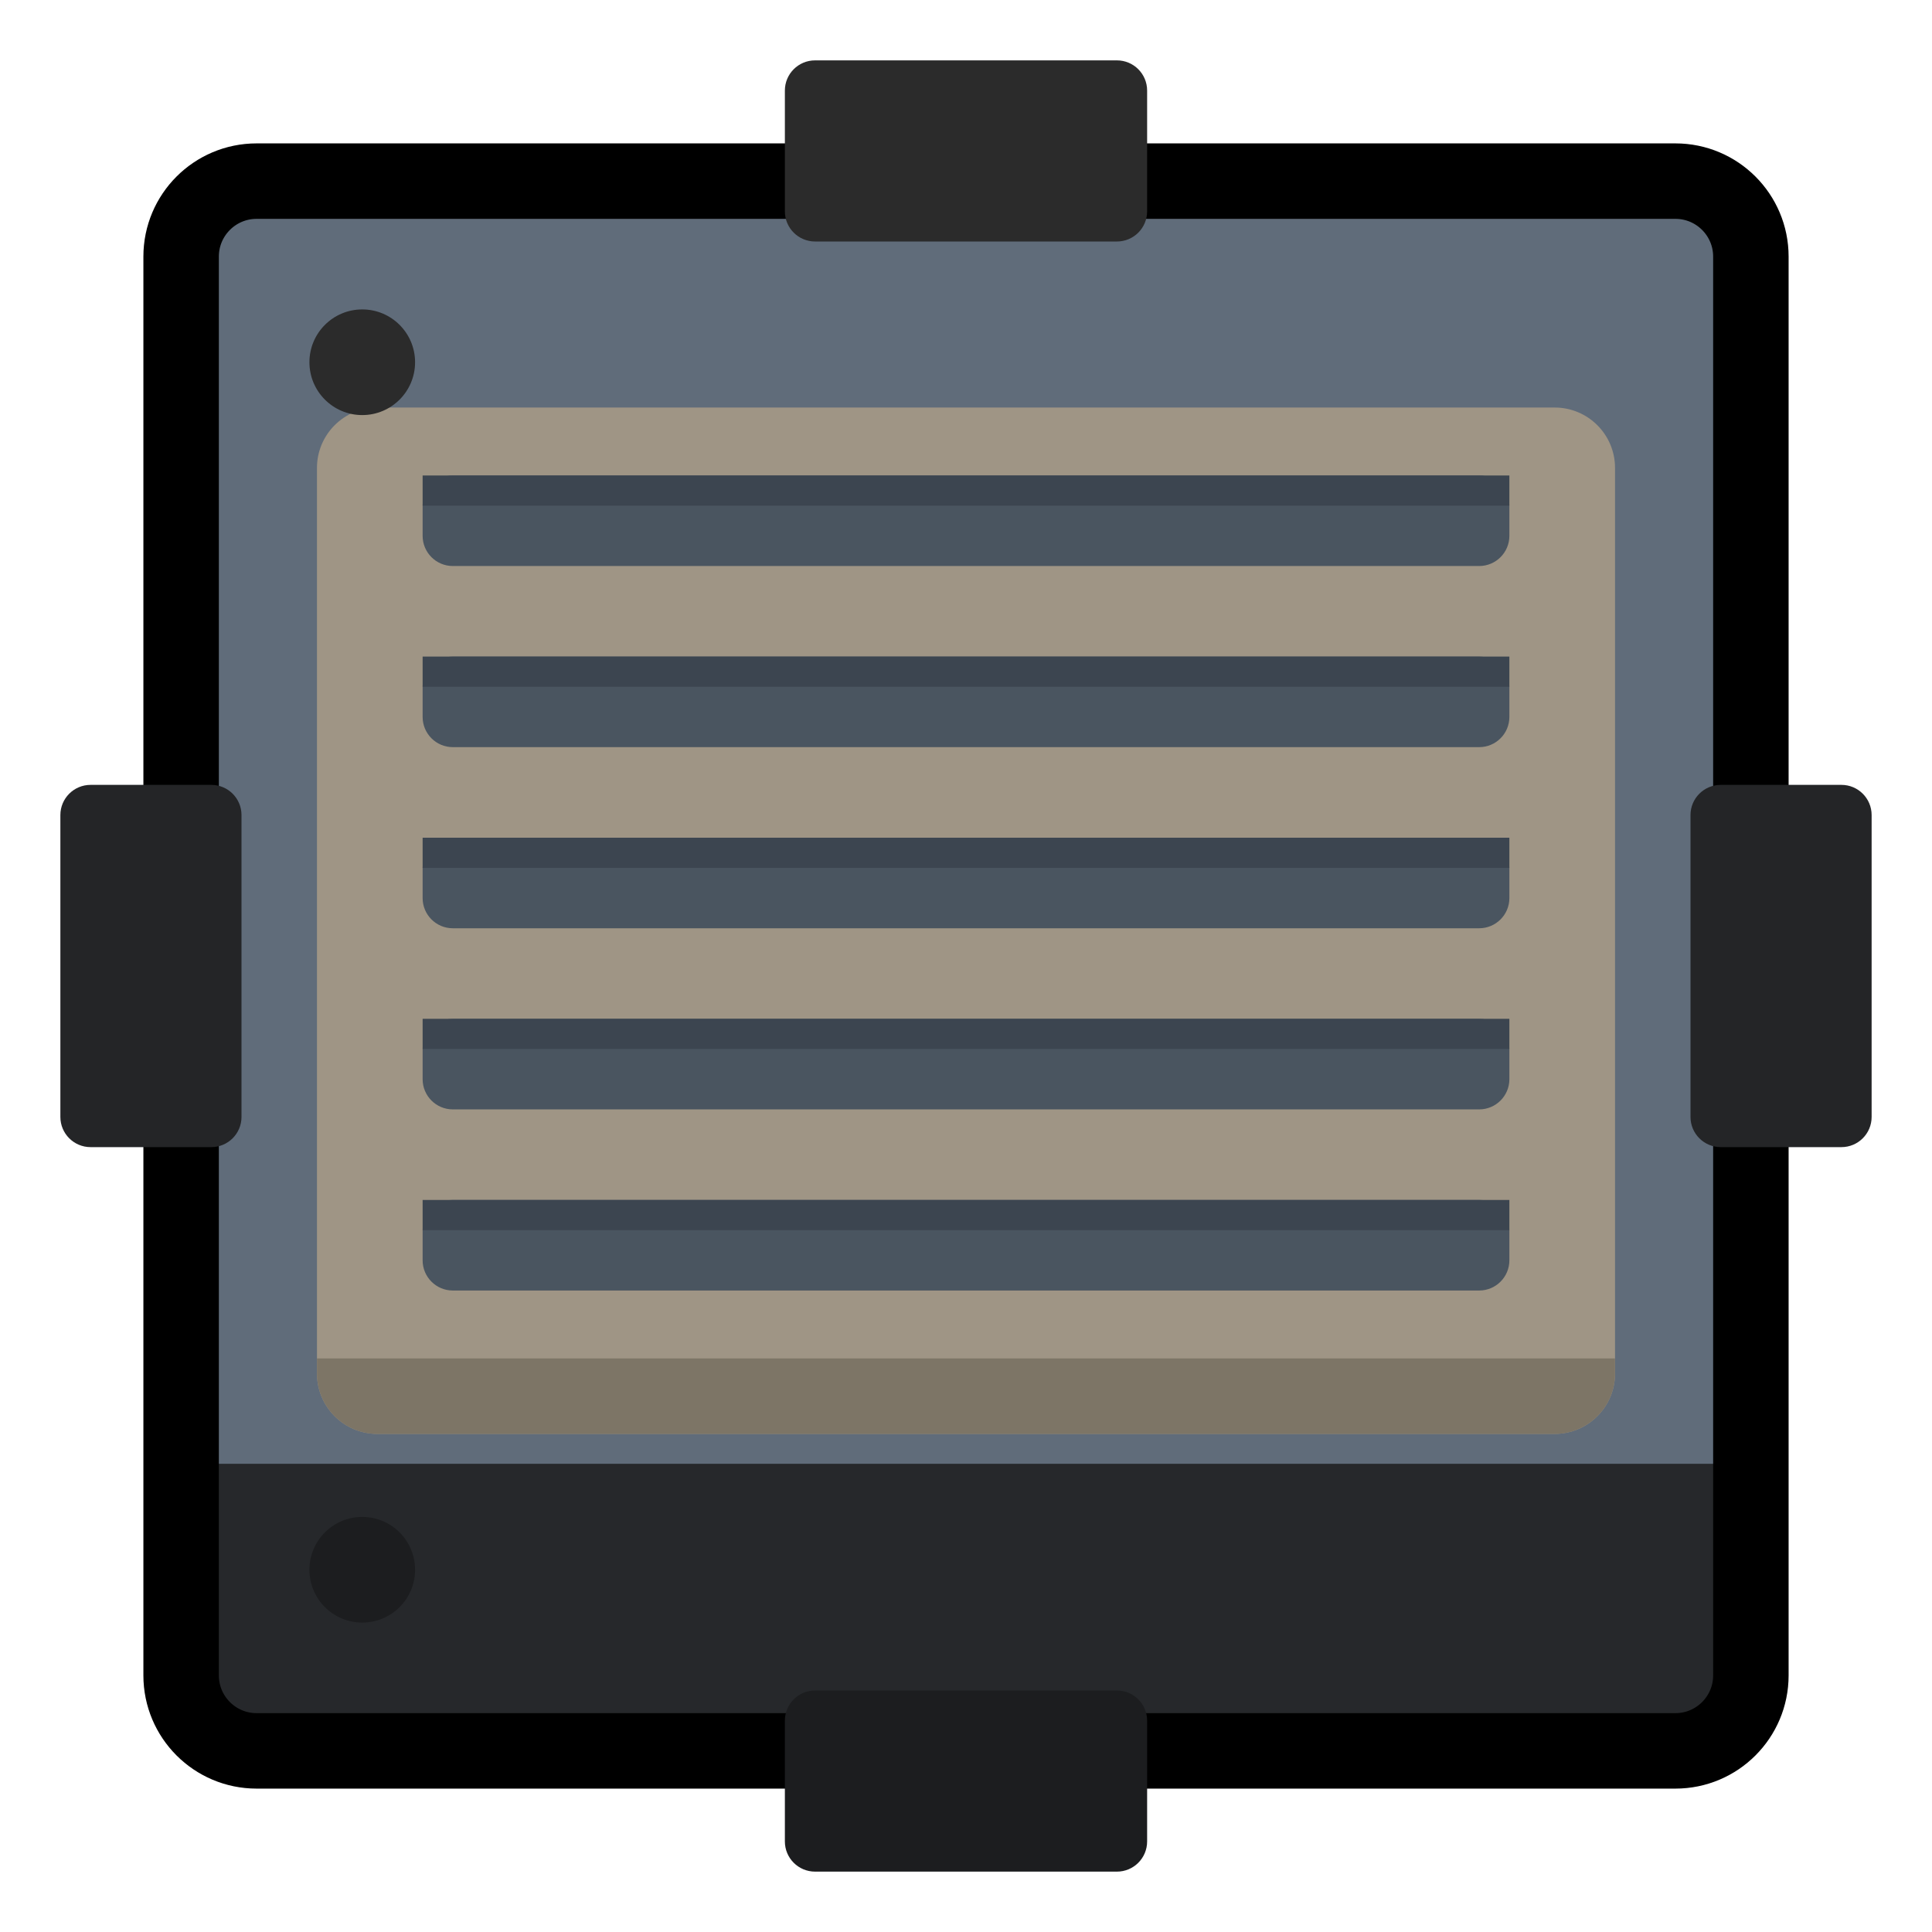
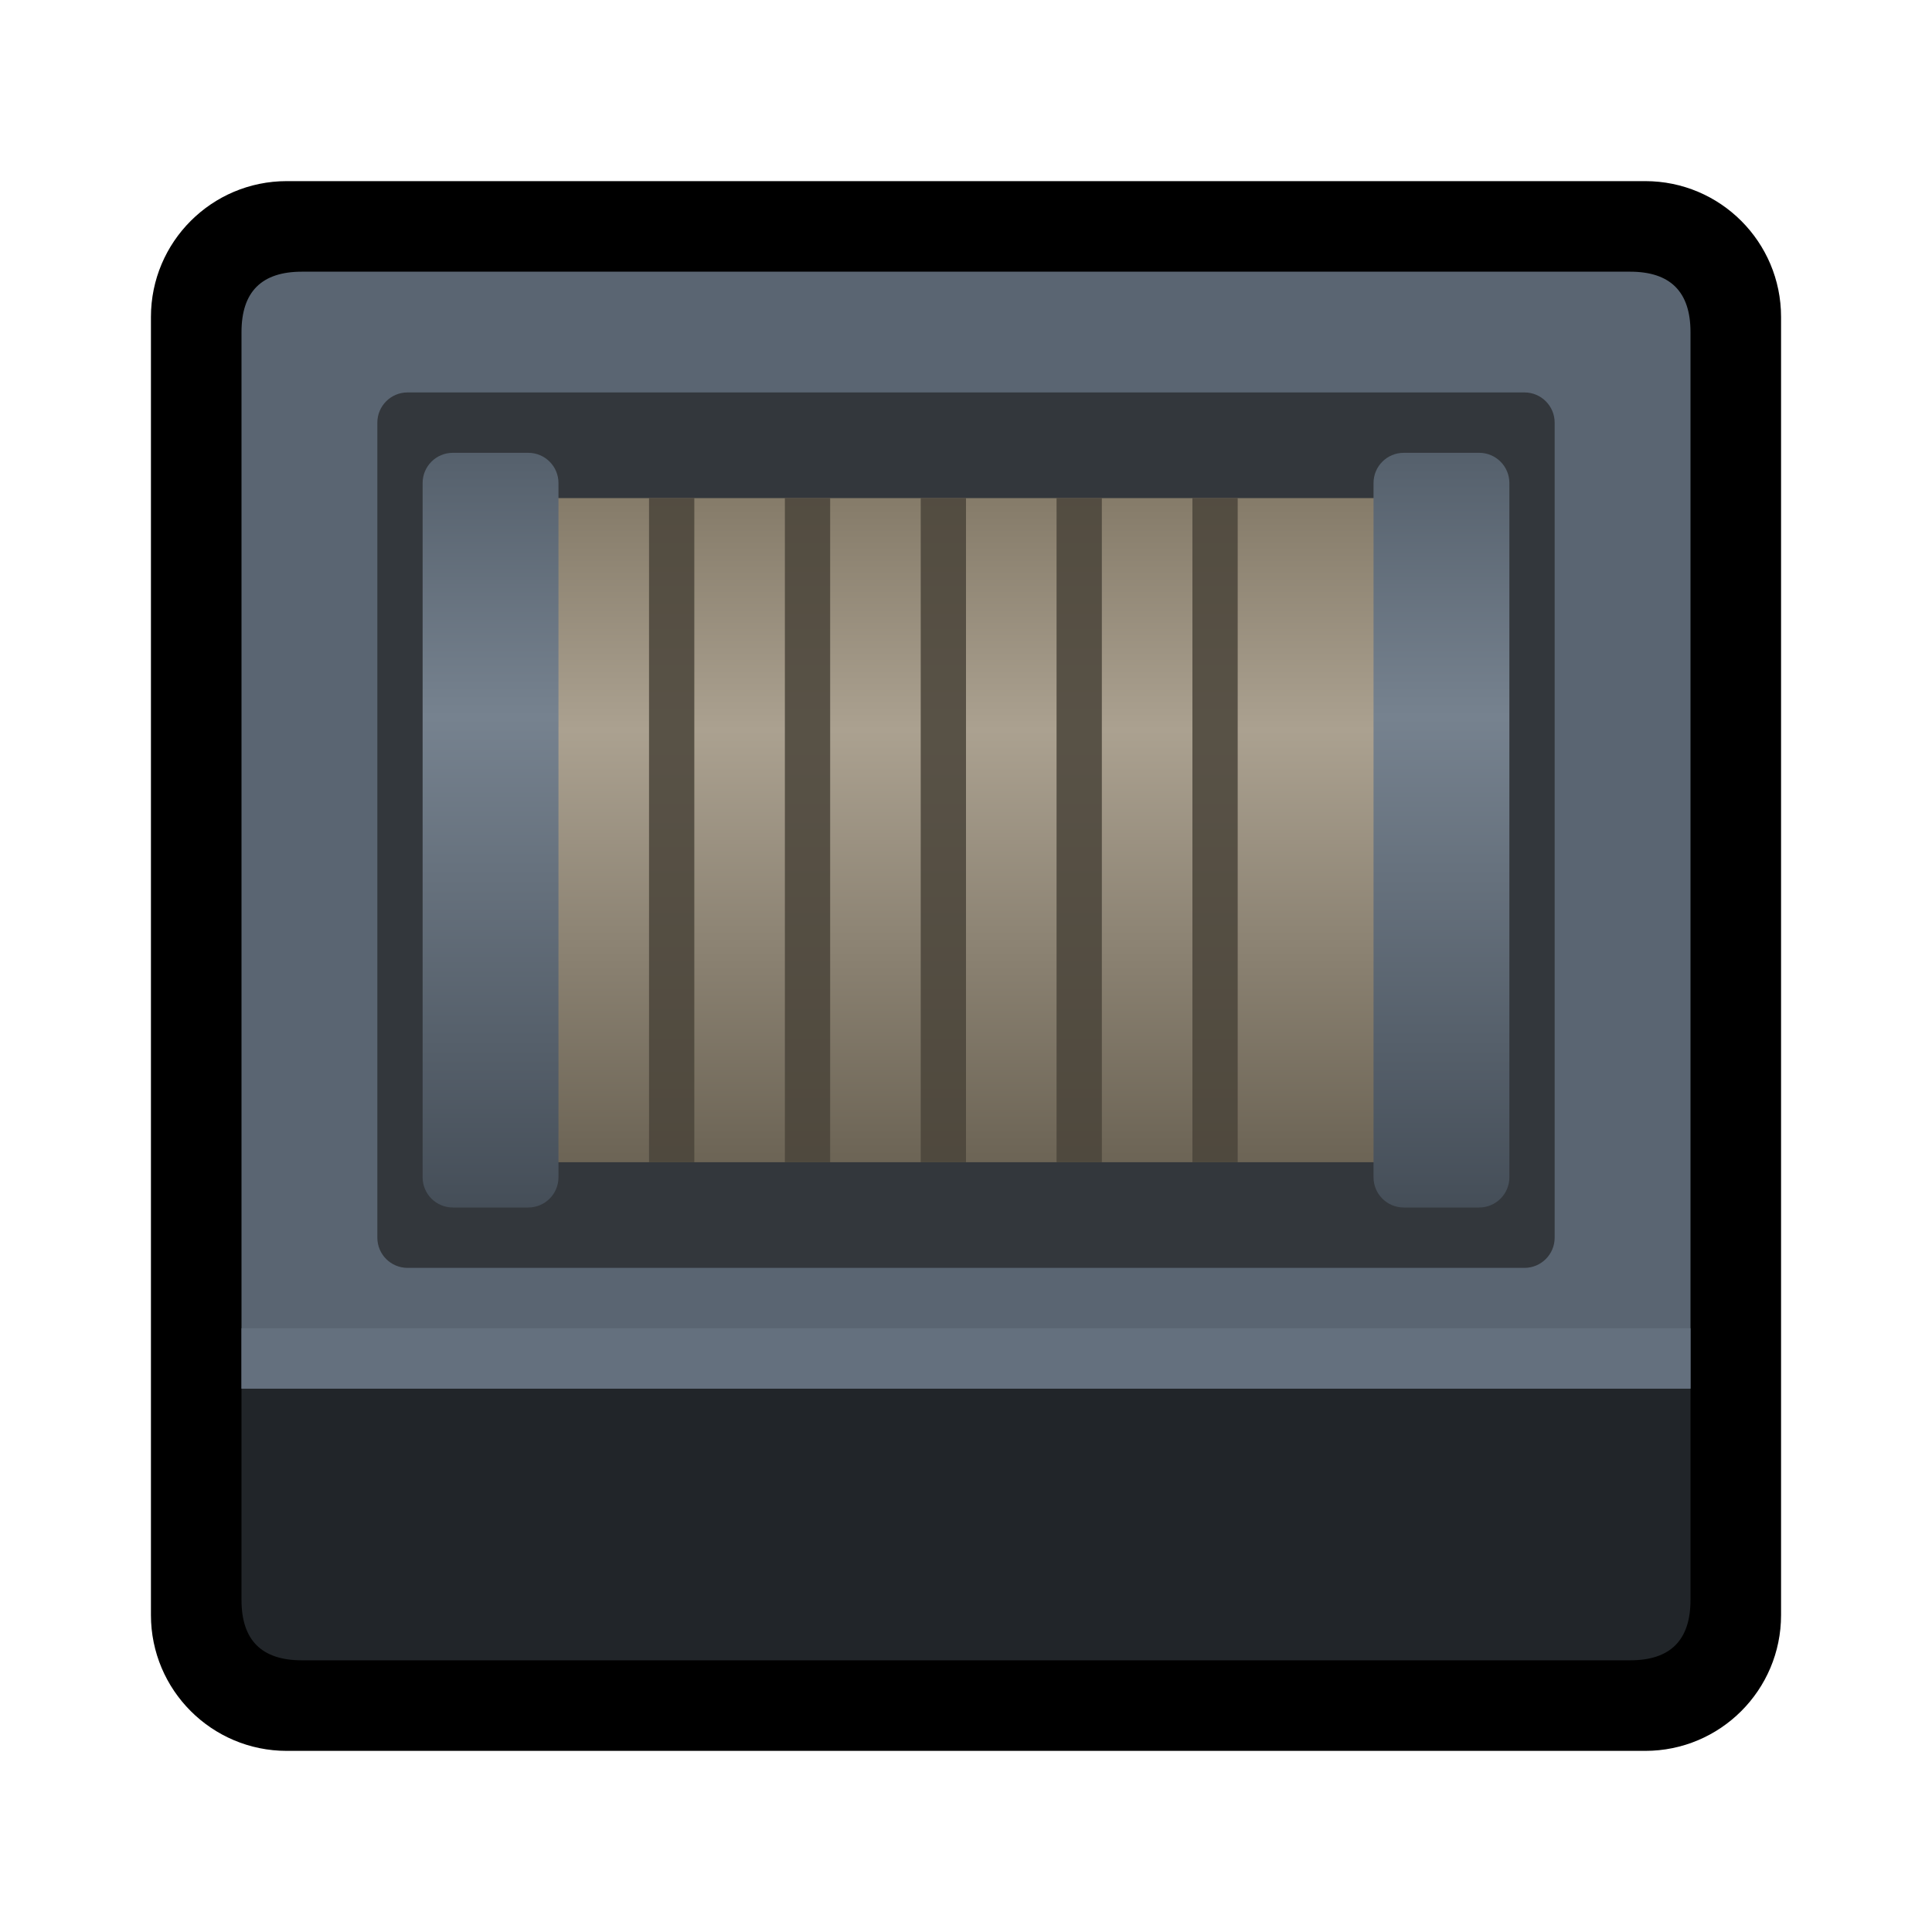
<svg xmlns="http://www.w3.org/2000/svg" viewBox="0 0 128 128">
  <defs>
-     <clipPath id="body">
-       <rect x="12" y="12" width="104" height="104" rx="5" />
-     </clipPath>
-     <clipPath id="drawPanel">
-       <rect x="21" y="27" width="86" height="68" rx="4" />
-     </clipPath>
+     <linearGradient id="coil" x1="0" y1="0" x2="0" y2="1">
+       <stop offset="0" stop-color="#857B69" />
+       <stop offset="0.35" stop-color="#ABA190" />
+       <stop offset="1" stop-color="#6C6455" />
+     </linearGradient>
+     <linearGradient id="cap" x1="0" y1="0" x2="0" y2="1">
+       <stop offset="0" stop-color="#55606C" />
+       <stop offset="0.35" stop-color="#76828F" />
+       <stop offset="1" stop-color="#454E58" />
+     </linearGradient>
  </defs>
-   <rect x="12" y="12" width="104" height="104" rx="5" fill="#000000" />
-   <g clip-path="url(#body)">
-     <rect x="12" y="12" width="104" height="85" fill="#606c7a" />
-     <rect x="12" y="97" width="104" height="19" fill="#26282b" />
-     <rect x="21" y="27" width="86" height="68" rx="4" fill="#9f9585" />
-     <g clip-path="url(#drawPanel)">
-       <rect x="21" y="90" width="86" height="5" fill="#7d7566" />
-     </g>
-     <rect x="28" y="31.5" width="72" height="6" rx="2" fill="#4a5560" />
-     <rect x="28" y="31.5" width="72" height="2" fill="#3c4550" />
-     <rect x="28" y="43.5" width="72" height="6" rx="2" fill="#4a5560" />
-     <rect x="28" y="43.5" width="72" height="2" fill="#3c4550" />
-     <rect x="28" y="55.5" width="72" height="6" rx="2" fill="#4a5560" />
-     <rect x="28" y="55.5" width="72" height="2" fill="#3c4550" />
-     <rect x="28" y="67.5" width="72" height="6" rx="2" fill="#4a5560" />
-     <rect x="28" y="67.5" width="72" height="2" fill="#3c4550" />
-     <rect x="28" y="79.5" width="72" height="6" rx="2" fill="#4a5560" />
-     <rect x="28" y="79.5" width="72" height="2" fill="#3c4550" />
+   <rect x="10" y="12" width="108" height="104" rx="9" fill="#000" />
+   <path d="M16 92 H112 V106 Q112 110 108 110 H20 Q16 110 16 106 Z" fill="#212529" />
+   <path d="M20 18 H108 Q112 18 112 22 V92 H16 V22 Q16 18 20 18 Z" fill="#5A6572" />
+   <rect x="16" y="88" width="96" height="4" fill="#64707E" />
+   <rect x="25" y="26" width="78" height="58" rx="2" fill="#33373C" />
+   <rect x="36" y="33" width="56" height="44" fill="url(#coil)" />
+   <g fill="#4A443A" opacity="0.85">
+     <rect x="43" y="33" width="3" height="44" />
+     <rect x="52" y="33" width="3" height="44" />
+     <rect x="61" y="33" width="3" height="44" />
+     <rect x="70" y="33" width="3" height="44" />
+     <rect x="79" y="33" width="3" height="44" />
  </g>
-   <rect x="12" y="12" width="104" height="104" rx="5" fill="none" stroke="#000000" stroke-width="5" />
-   <rect x="52" y="4" width="24" height="12" rx="2" fill="#2b2b2b" />
-   <rect x="52" y="112" width="24" height="12" rx="2" fill="#1c1d1f" />
-   <rect x="4" y="52" width="12" height="24" rx="2" fill="#242527" />
-   <rect x="112" y="52" width="12" height="24" rx="2" fill="#242527" />
-   <circle cx="24" cy="24" r="3.5" fill="#2b2b2b" />
-   <circle cx="24" cy="104" r="3.5" fill="#1c1d1f" />
+   <rect x="28" y="30" width="9" height="50" rx="2" fill="url(#cap)" />
+   <rect x="91" y="30" width="9" height="50" rx="2" fill="url(#cap)" />
</svg>
